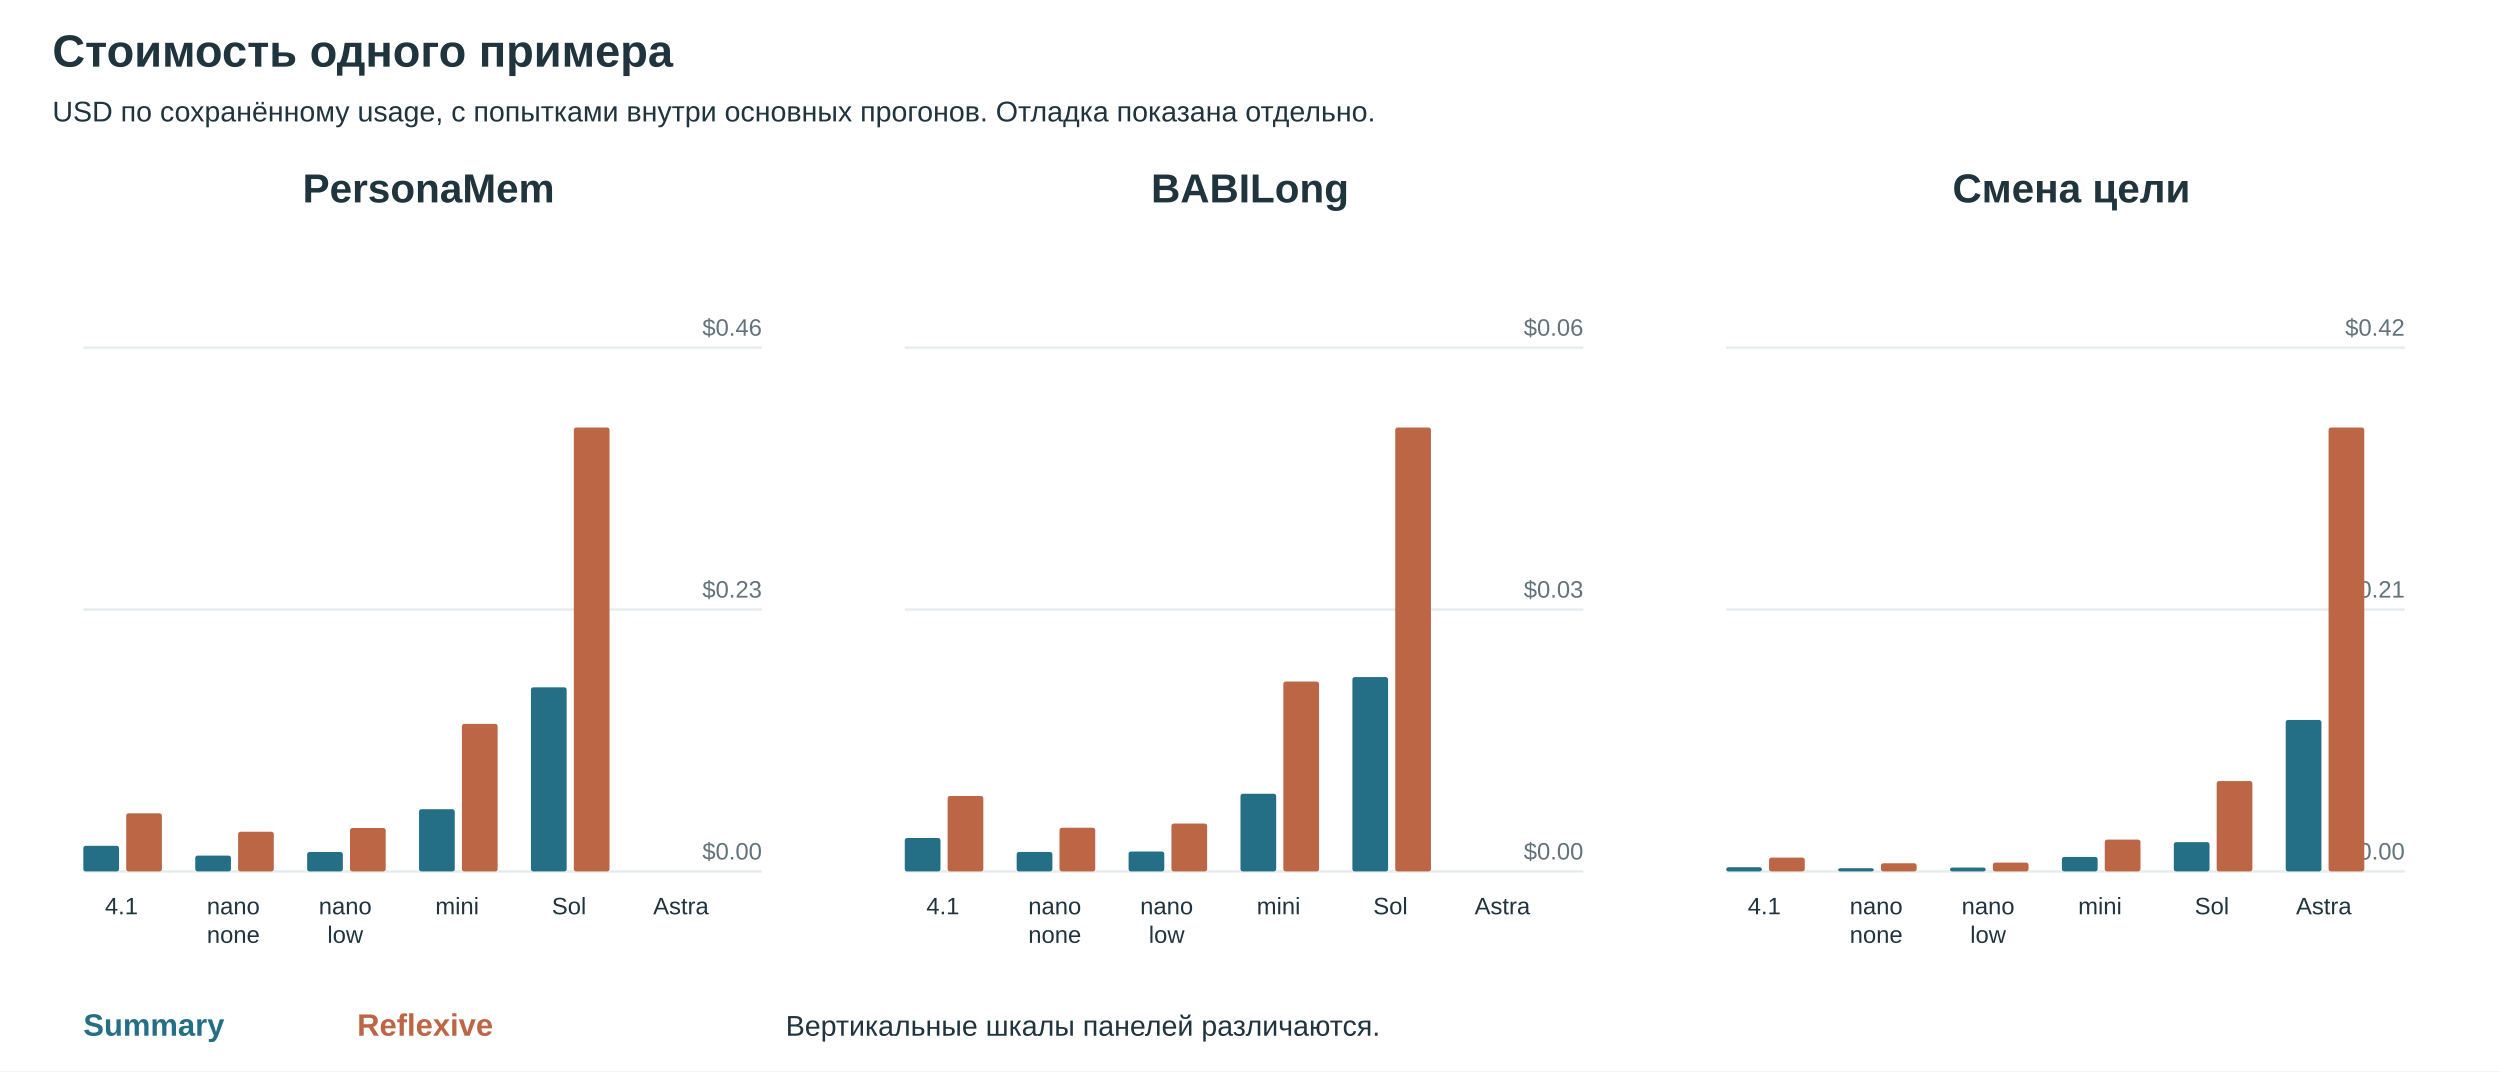
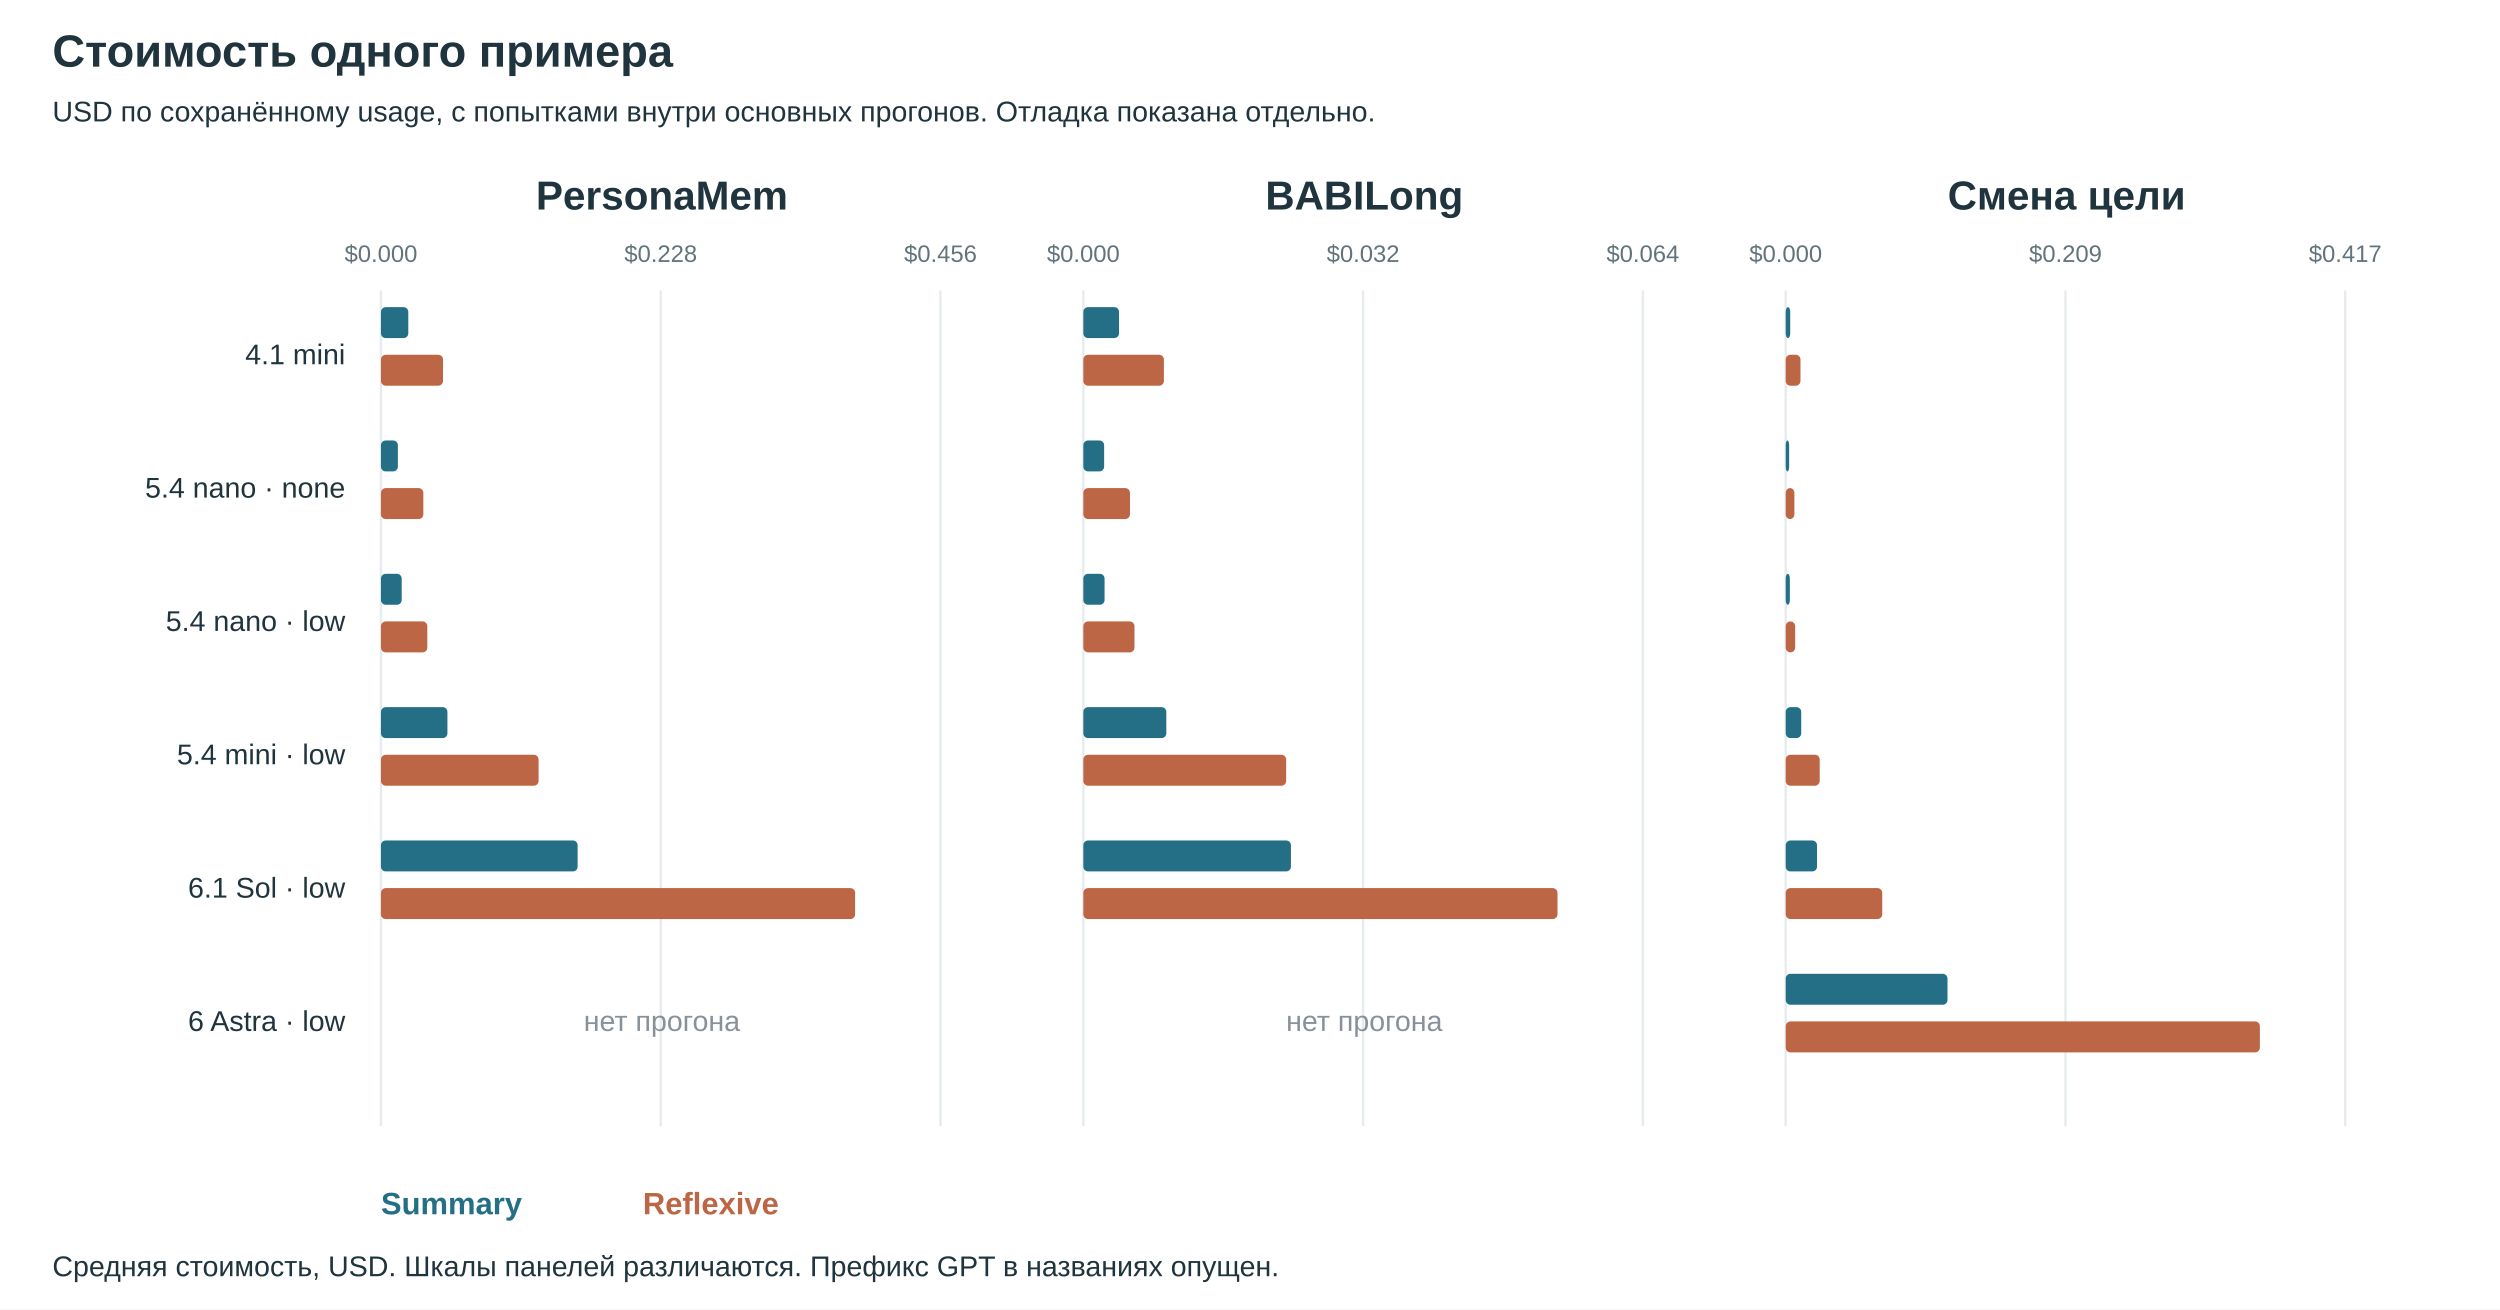
- <svg xmlns="http://www.w3.org/2000/svg" width="1050" height="450" viewBox="0 0 1050 450" role="img" aria-label="Стоимость одного примера">
+ <svg xmlns="http://www.w3.org/2000/svg" width="1050" height="550" viewBox="0 0 1050 550" role="img" aria-label="Средняя стоимость одного примера по моделям и наборам">
  <rect width="100%" height="100%" fill="white" />
  <g font-family="Arial, DejaVu Sans, sans-serif" fill="#20343e">
    <text x="22" y="28" font-size="19" text-anchor="start" font-weight="bold">Стоимость одного примера</text>
    <text x="22" y="51" font-size="12" text-anchor="start">USD по сохранённому usage, с попытками внутри основных прогонов. Отладка показана отдельно.</text>
-     <text x="180" y="85" font-size="17" text-anchor="middle" font-weight="bold">PersonaMem</text>
-     <line x1="35" y1="366" x2="320" y2="366" stroke="#e6ebed" />
-     <text x="320" y="361" font-size="10" text-anchor="end" fill="#62737c">$0.00</text>
-     <line x1="35" y1="256.0" x2="320" y2="256.0" stroke="#e6ebed" />
-     <text x="320" y="251.0" font-size="10" text-anchor="end" fill="#62737c">$0.23</text>
-     <line x1="35" y1="146" x2="320" y2="146" stroke="#e6ebed" />
-     <text x="320" y="141" font-size="10" text-anchor="end" fill="#62737c">$0.46</text>
-     <rect x="35" y="355.245" width="15" height="10.755" rx="1" fill="#246f86" />
-     <rect x="53" y="341.586" width="15" height="24.414" rx="1" fill="#bc6646" />
-     <text x="51" y="384" font-size="10" text-anchor="middle">4.1</text>
-     <rect x="82" y="359.346" width="15" height="6.654" rx="1" fill="#246f86" />
-     <rect x="100" y="349.33" width="15" height="16.67" rx="1" fill="#bc6646" />
-     <text x="98" y="384" font-size="10" text-anchor="middle">nano</text>
-     <text x="98" y="396" font-size="10" text-anchor="middle">none</text>
-     <rect x="129" y="357.844" width="15" height="8.156" rx="1" fill="#246f86" />
-     <rect x="147" y="347.771" width="15" height="18.229" rx="1" fill="#bc6646" />
-     <text x="145" y="384" font-size="10" text-anchor="middle">nano</text>
-     <text x="145" y="396" font-size="10" text-anchor="middle">low</text>
-     <rect x="176" y="339.862" width="15" height="26.138" rx="1" fill="#246f86" />
-     <rect x="194" y="304.016" width="15" height="61.984" rx="1" fill="#bc6646" />
-     <text x="192" y="384" font-size="10" text-anchor="middle">mini</text>
-     <rect x="223" y="288.673" width="15" height="77.327" rx="1" fill="#246f86" />
-     <rect x="241" y="179.559" width="15" height="186.441" rx="1" fill="#bc6646" />
-     <text x="239" y="384" font-size="10" text-anchor="middle">Sol</text>
-     <text x="286" y="384" font-size="10" text-anchor="middle">Astra</text>
-     <text x="525" y="85" font-size="17" text-anchor="middle" font-weight="bold">BABILong</text>
-     <line x1="380" y1="366" x2="665" y2="366" stroke="#e6ebed" />
-     <text x="665" y="361" font-size="10" text-anchor="end" fill="#62737c">$0.00</text>
-     <line x1="380" y1="256.0" x2="665" y2="256.0" stroke="#e6ebed" />
-     <text x="665" y="251.0" font-size="10" text-anchor="end" fill="#62737c">$0.03</text>
-     <line x1="380" y1="146" x2="665" y2="146" stroke="#e6ebed" />
-     <text x="665" y="141" font-size="10" text-anchor="end" fill="#62737c">$0.06</text>
-     <rect x="380" y="351.959" width="15" height="14.041" rx="1" fill="#246f86" />
-     <rect x="398" y="334.321" width="15" height="31.679" rx="1" fill="#bc6646" />
-     <text x="396" y="384" font-size="10" text-anchor="middle">4.1</text>
-     <rect x="427" y="357.819" width="15" height="8.181" rx="1" fill="#246f86" />
-     <rect x="445" y="347.661" width="15" height="18.339" rx="1" fill="#bc6646" />
-     <text x="443" y="384" font-size="10" text-anchor="middle">nano</text>
-     <text x="443" y="396" font-size="10" text-anchor="middle">none</text>
-     <rect x="474" y="357.647" width="15" height="8.353" rx="1" fill="#246f86" />
-     <rect x="492" y="345.89" width="15" height="20.11" rx="1" fill="#bc6646" />
-     <text x="490" y="384" font-size="10" text-anchor="middle">nano</text>
-     <text x="490" y="396" font-size="10" text-anchor="middle">low</text>
-     <rect x="521" y="333.37" width="15" height="32.63" rx="1" fill="#246f86" />
-     <rect x="539" y="286.247" width="15" height="79.753" rx="1" fill="#bc6646" />
-     <text x="537" y="384" font-size="10" text-anchor="middle">mini</text>
-     <rect x="568" y="284.373" width="15" height="81.627" rx="1" fill="#246f86" />
-     <rect x="586" y="179.559" width="15" height="186.441" rx="1" fill="#bc6646" />
-     <text x="584" y="384" font-size="10" text-anchor="middle">Sol</text>
-     <text x="631" y="384" font-size="10" text-anchor="middle">Astra</text>
-     <text x="870" y="85" font-size="17" text-anchor="middle" font-weight="bold">Смена цели</text>
-     <line x1="725" y1="366" x2="1010" y2="366" stroke="#e6ebed" />
-     <text x="1010" y="361" font-size="10" text-anchor="end" fill="#62737c">$0.00</text>
-     <line x1="725" y1="256.0" x2="1010" y2="256.0" stroke="#e6ebed" />
-     <text x="1010" y="251.0" font-size="10" text-anchor="end" fill="#62737c">$0.21</text>
-     <line x1="725" y1="146" x2="1010" y2="146" stroke="#e6ebed" />
-     <text x="1010" y="141" font-size="10" text-anchor="end" fill="#62737c">$0.42</text>
-     <rect x="725" y="364.227" width="15" height="1.773" rx="1" fill="#246f86" />
-     <rect x="743" y="360.194" width="15" height="5.806" rx="1" fill="#bc6646" />
-     <text x="741" y="384" font-size="10" text-anchor="middle">4.1</text>
-     <rect x="772" y="364.649" width="15" height="1.351" rx="1" fill="#246f86" />
-     <rect x="790" y="362.585" width="15" height="3.415" rx="1" fill="#bc6646" />
-     <text x="788" y="384" font-size="10" text-anchor="middle">nano</text>
-     <text x="788" y="396" font-size="10" text-anchor="middle">none</text>
-     <rect x="819" y="364.372" width="15" height="1.628" rx="1" fill="#246f86" />
-     <rect x="837" y="362.285" width="15" height="3.715" rx="1" fill="#bc6646" />
-     <text x="835" y="384" font-size="10" text-anchor="middle">nano</text>
-     <text x="835" y="396" font-size="10" text-anchor="middle">low</text>
-     <rect x="866" y="359.899" width="15" height="6.101" rx="1" fill="#246f86" />
-     <rect x="884" y="352.635" width="15" height="13.365" rx="1" fill="#bc6646" />
-     <text x="882" y="384" font-size="10" text-anchor="middle">mini</text>
-     <rect x="913" y="353.682" width="15" height="12.318" rx="1" fill="#246f86" />
-     <rect x="931" y="328.044" width="15" height="37.956" rx="1" fill="#bc6646" />
-     <text x="929" y="384" font-size="10" text-anchor="middle">Sol</text>
-     <rect x="960" y="302.383" width="15" height="63.617" rx="1" fill="#246f86" />
-     <rect x="978" y="179.559" width="15" height="186.441" rx="1" fill="#bc6646" />
-     <text x="976" y="384" font-size="10" text-anchor="middle">Astra</text>
-     <text x="35" y="435" font-size="13" text-anchor="start" fill="#246f86" font-weight="bold">Summary</text>
-     <text x="150" y="435" font-size="13" text-anchor="start" fill="#bc6646" font-weight="bold">Reflexive</text>
-     <text x="330" y="435" font-size="12" text-anchor="start">Вертикальные шкалы панелей различаются.</text>
+     <text x="278" y="88" font-size="17" text-anchor="middle" font-weight="bold">PersonaMem</text>
+     <line x1="160" y1="122" x2="160" y2="473" stroke="#e6ebed" />
+     <text x="160" y="110" font-size="10" text-anchor="middle" fill="#62737c">$0.000</text>
+     <line x1="277.5" y1="122" x2="277.5" y2="473" stroke="#e6ebed" />
+     <text x="277.5" y="110" font-size="10" text-anchor="middle" fill="#62737c">$0.228</text>
+     <line x1="395" y1="122" x2="395" y2="473" stroke="#e6ebed" />
+     <text x="395" y="110" font-size="10" text-anchor="middle" fill="#62737c">$0.456</text>
+     <text x="145" y="153" font-size="12" text-anchor="end">4.1 mini</text>
+     <rect x="160" y="129" width="11.488" height="13" rx="2" fill="#246f86" />
+     <rect x="160" y="149" width="26.079" height="13" rx="2" fill="#bc6646" />
+     <text x="145" y="209" font-size="12" text-anchor="end">5.4 nano · none</text>
+     <rect x="160" y="185" width="7.108" height="13" rx="2" fill="#246f86" />
+     <rect x="160" y="205" width="17.807" height="13" rx="2" fill="#bc6646" />
+     <text x="145" y="265" font-size="12" text-anchor="end">5.4 nano · low</text>
+     <rect x="160" y="241" width="8.712" height="13" rx="2" fill="#246f86" />
+     <rect x="160" y="261" width="19.472" height="13" rx="2" fill="#bc6646" />
+     <text x="145" y="321" font-size="12" text-anchor="end">5.4 mini · low</text>
+     <rect x="160" y="297" width="27.92" height="13" rx="2" fill="#246f86" />
+     <rect x="160" y="317" width="66.21" height="13" rx="2" fill="#bc6646" />
+     <text x="145" y="377" font-size="12" text-anchor="end">6.1 Sol · low</text>
+     <rect x="160" y="353" width="82.599" height="13" rx="2" fill="#246f86" />
+     <rect x="160" y="373" width="199.153" height="13" rx="2" fill="#bc6646" />
+     <text x="145" y="433" font-size="12" text-anchor="end">6 Astra · low</text>
+     <text x="278" y="433" font-size="12" text-anchor="middle" fill="#87919a">нет прогона</text>
+     <text x="573" y="88" font-size="17" text-anchor="middle" font-weight="bold">BABILong</text>
+     <line x1="455" y1="122" x2="455" y2="473" stroke="#e6ebed" />
+     <text x="455" y="110" font-size="10" text-anchor="middle" fill="#62737c">$0.000</text>
+     <line x1="572.5" y1="122" x2="572.5" y2="473" stroke="#e6ebed" />
+     <text x="572.5" y="110" font-size="10" text-anchor="middle" fill="#62737c">$0.032</text>
+     <line x1="690" y1="122" x2="690" y2="473" stroke="#e6ebed" />
+     <text x="690" y="110" font-size="10" text-anchor="middle" fill="#62737c">$0.064</text>
+     <rect x="455" y="129" width="14.999" height="13" rx="2" fill="#246f86" />
+     <rect x="455" y="149" width="33.839" height="13" rx="2" fill="#bc6646" />
+     <rect x="455" y="185" width="8.739" height="13" rx="2" fill="#246f86" />
+     <rect x="455" y="205" width="19.59" height="13" rx="2" fill="#bc6646" />
+     <rect x="455" y="241" width="8.923" height="13" rx="2" fill="#246f86" />
+     <rect x="455" y="261" width="21.482" height="13" rx="2" fill="#bc6646" />
+     <rect x="455" y="297" width="34.855" height="13" rx="2" fill="#246f86" />
+     <rect x="455" y="317" width="85.191" height="13" rx="2" fill="#bc6646" />
+     <rect x="455" y="353" width="87.192" height="13" rx="2" fill="#246f86" />
+     <rect x="455" y="373" width="199.153" height="13" rx="2" fill="#bc6646" />
+     <text x="573" y="433" font-size="12" text-anchor="middle" fill="#87919a">нет прогона</text>
+     <text x="868" y="88" font-size="17" text-anchor="middle" font-weight="bold">Смена цели</text>
+     <line x1="750" y1="122" x2="750" y2="473" stroke="#e6ebed" />
+     <text x="750" y="110" font-size="10" text-anchor="middle" fill="#62737c">$0.000</text>
+     <line x1="867.5" y1="122" x2="867.5" y2="473" stroke="#e6ebed" />
+     <text x="867.5" y="110" font-size="10" text-anchor="middle" fill="#62737c">$0.209</text>
+     <line x1="985" y1="122" x2="985" y2="473" stroke="#e6ebed" />
+     <text x="985" y="110" font-size="10" text-anchor="middle" fill="#62737c">$0.417</text>
+     <rect x="750" y="129" width="1.894" height="13" rx="2" fill="#246f86" />
+     <rect x="750" y="149" width="6.202" height="13" rx="2" fill="#bc6646" />
+     <rect x="750" y="185" width="1.444" height="13" rx="2" fill="#246f86" />
+     <rect x="750" y="205" width="3.648" height="13" rx="2" fill="#bc6646" />
+     <rect x="750" y="241" width="1.738" height="13" rx="2" fill="#246f86" />
+     <rect x="750" y="261" width="3.968" height="13" rx="2" fill="#bc6646" />
+     <rect x="750" y="297" width="6.516" height="13" rx="2" fill="#246f86" />
+     <rect x="750" y="317" width="14.276" height="13" rx="2" fill="#bc6646" />
+     <rect x="750" y="353" width="13.157" height="13" rx="2" fill="#246f86" />
+     <rect x="750" y="373" width="40.544" height="13" rx="2" fill="#bc6646" />
+     <rect x="750" y="409" width="67.954" height="13" rx="2" fill="#246f86" />
+     <rect x="750" y="429" width="199.153" height="13" rx="2" fill="#bc6646" />
+     <text x="160" y="510" font-size="13" text-anchor="start" fill="#246f86" font-weight="bold">Summary</text>
+     <text x="270" y="510" font-size="13" text-anchor="start" fill="#bc6646" font-weight="bold">Reflexive</text>
+     <text x="22" y="536" font-size="12" text-anchor="start">Средняя стоимость, USD. Шкалы панелей различаются. Префикс GPT в названиях опущен.</text>
  </g>
</svg>
